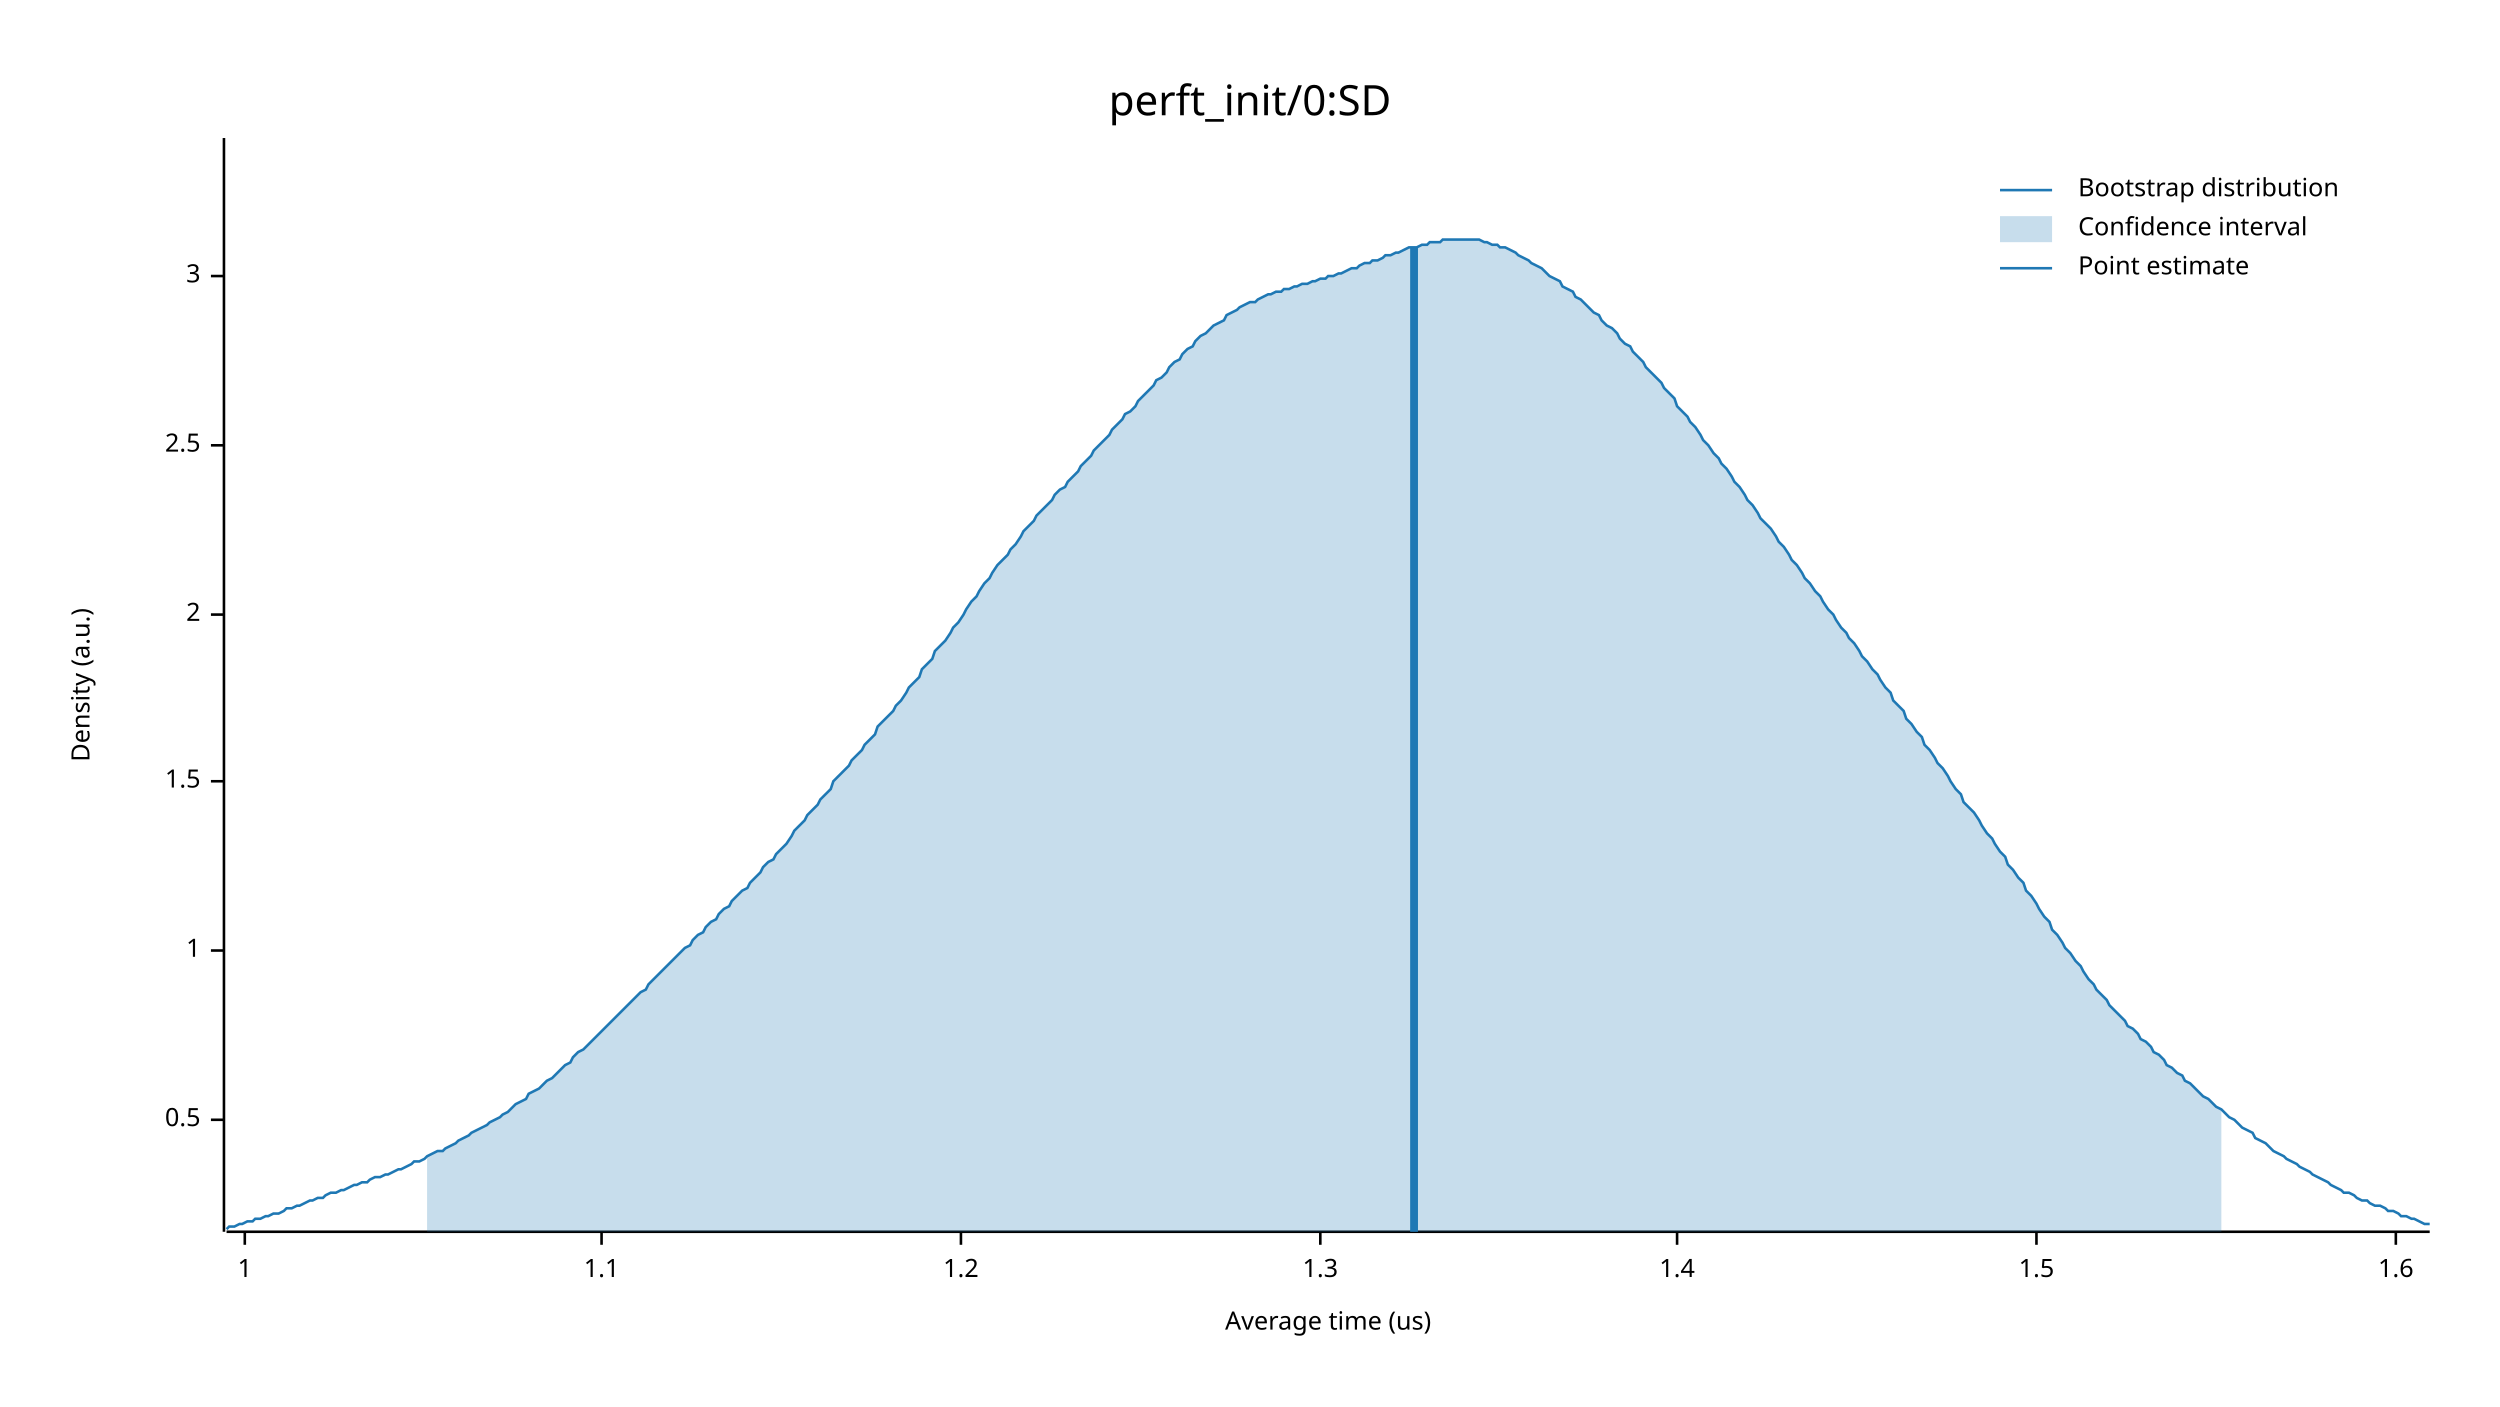
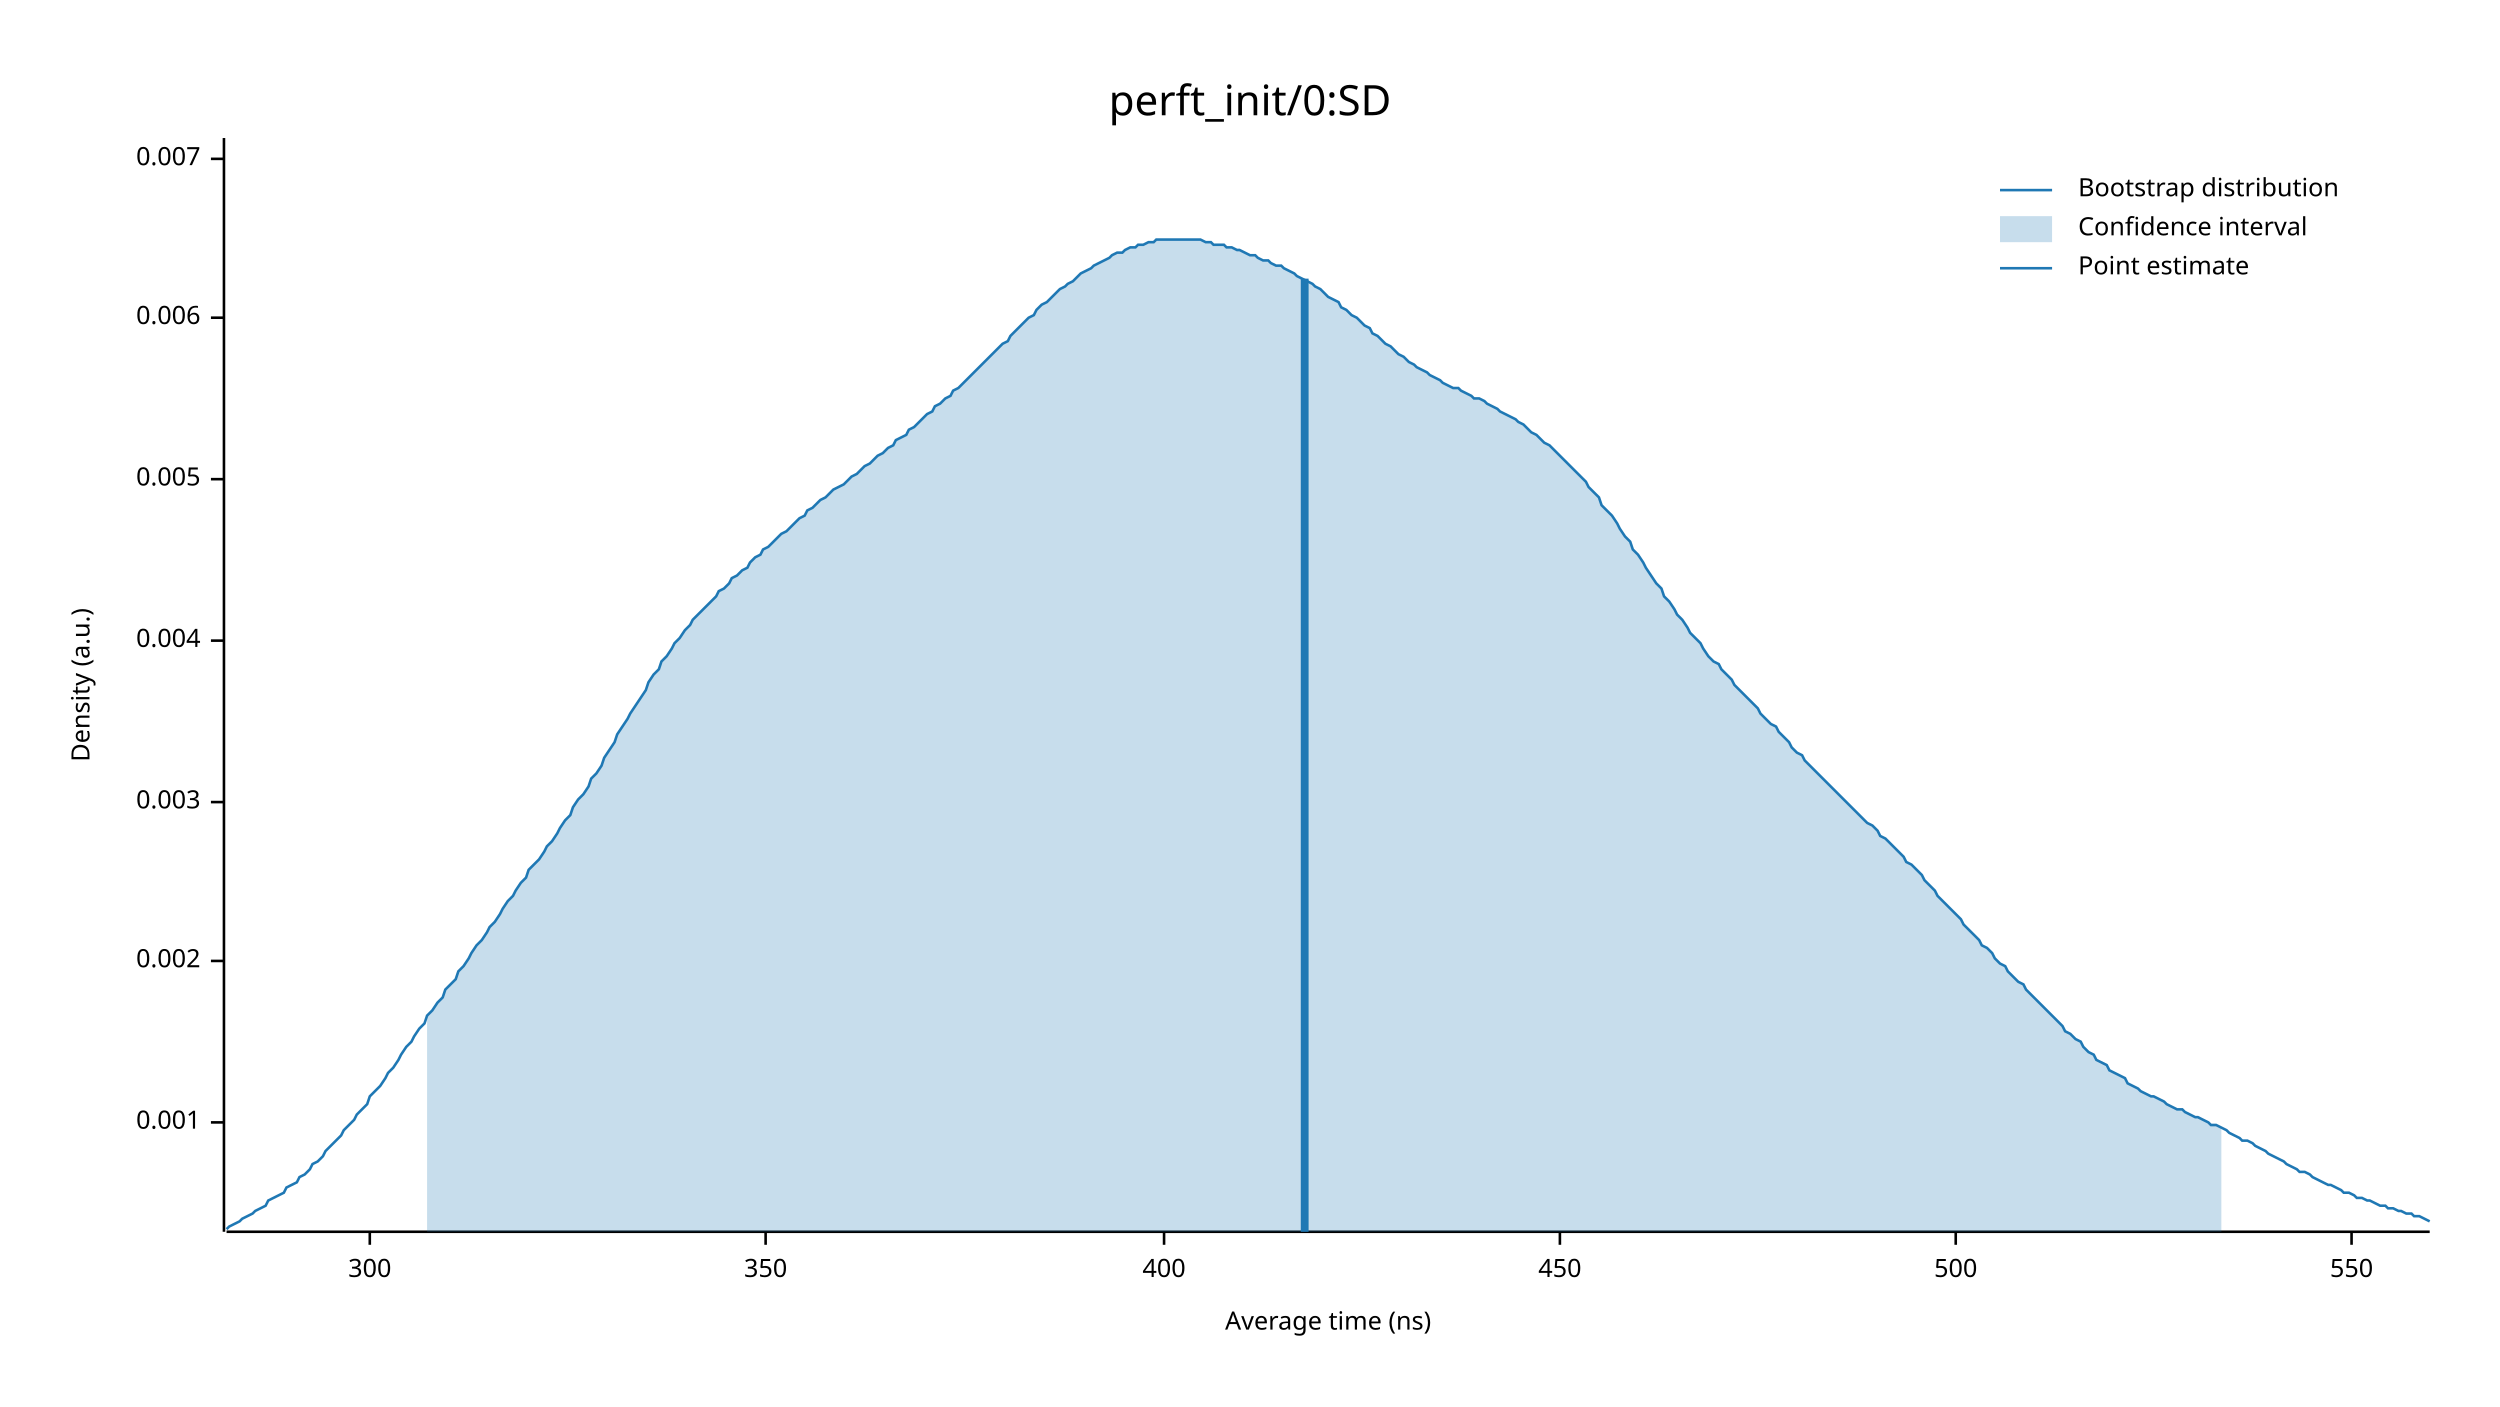
<svg xmlns="http://www.w3.org/2000/svg" width="960" height="540" viewBox="0 0 960 540">
  <text x="480" y="32" dy="0.76em" text-anchor="middle" font-family="sans-serif" font-size="16.129" opacity="1" fill="#000000">
perft_init/0:SD
</text>
  <text x="27" y="263" dy="0.76em" text-anchor="middle" font-family="sans-serif" font-size="9.677" opacity="1" fill="#000000" transform="rotate(270, 27, 263)">
Density (a.u.)
</text>
  <text x="510" y="513" dy="-0.5ex" text-anchor="middle" font-family="sans-serif" font-size="9.677" opacity="1" fill="#000000">
- Average time (us)
+ Average time (ns)
</text>
  <polyline fill="none" opacity="1" stroke="#000000" stroke-width="1" points="86,53 86,473 " />
-   <text x="77" y="430" dy="0.5ex" text-anchor="end" font-family="sans-serif" font-size="9.677" opacity="1" fill="#000000">
- 0.5
+   <text x="77" y="431" dy="0.5ex" text-anchor="end" font-family="sans-serif" font-size="9.677" opacity="1" fill="#000000">
+ 0.001
</text>
-   <polyline fill="none" opacity="1" stroke="#000000" stroke-width="1" points="81,430 86,430 " />
-   <text x="77" y="365" dy="0.5ex" text-anchor="end" font-family="sans-serif" font-size="9.677" opacity="1" fill="#000000">
- 1
+   <polyline fill="none" opacity="1" stroke="#000000" stroke-width="1" points="81,431 86,431 " />
+   <text x="77" y="369" dy="0.5ex" text-anchor="end" font-family="sans-serif" font-size="9.677" opacity="1" fill="#000000">
+ 0.002
</text>
-   <polyline fill="none" opacity="1" stroke="#000000" stroke-width="1" points="81,365 86,365 " />
-   <text x="77" y="300" dy="0.5ex" text-anchor="end" font-family="sans-serif" font-size="9.677" opacity="1" fill="#000000">
- 1.5
+   <polyline fill="none" opacity="1" stroke="#000000" stroke-width="1" points="81,369 86,369 " />
+   <text x="77" y="308" dy="0.5ex" text-anchor="end" font-family="sans-serif" font-size="9.677" opacity="1" fill="#000000">
+ 0.003
</text>
-   <polyline fill="none" opacity="1" stroke="#000000" stroke-width="1" points="81,300 86,300 " />
-   <text x="77" y="236" dy="0.5ex" text-anchor="end" font-family="sans-serif" font-size="9.677" opacity="1" fill="#000000">
- 2
+   <polyline fill="none" opacity="1" stroke="#000000" stroke-width="1" points="81,308 86,308 " />
+   <text x="77" y="246" dy="0.5ex" text-anchor="end" font-family="sans-serif" font-size="9.677" opacity="1" fill="#000000">
+ 0.004
</text>
-   <polyline fill="none" opacity="1" stroke="#000000" stroke-width="1" points="81,236 86,236 " />
-   <text x="77" y="171" dy="0.5ex" text-anchor="end" font-family="sans-serif" font-size="9.677" opacity="1" fill="#000000">
- 2.5
+   <polyline fill="none" opacity="1" stroke="#000000" stroke-width="1" points="81,246 86,246 " />
+   <text x="77" y="184" dy="0.5ex" text-anchor="end" font-family="sans-serif" font-size="9.677" opacity="1" fill="#000000">
+ 0.005
</text>
-   <polyline fill="none" opacity="1" stroke="#000000" stroke-width="1" points="81,171 86,171 " />
-   <text x="77" y="106" dy="0.5ex" text-anchor="end" font-family="sans-serif" font-size="9.677" opacity="1" fill="#000000">
- 3
+   <polyline fill="none" opacity="1" stroke="#000000" stroke-width="1" points="81,184 86,184 " />
+   <text x="77" y="122" dy="0.5ex" text-anchor="end" font-family="sans-serif" font-size="9.677" opacity="1" fill="#000000">
+ 0.006
</text>
-   <polyline fill="none" opacity="1" stroke="#000000" stroke-width="1" points="81,106 86,106 " />
+   <polyline fill="none" opacity="1" stroke="#000000" stroke-width="1" points="81,122 86,122 " />
+   <text x="77" y="61" dy="0.5ex" text-anchor="end" font-family="sans-serif" font-size="9.677" opacity="1" fill="#000000">
+ 0.007
+ </text>
+   <polyline fill="none" opacity="1" stroke="#000000" stroke-width="1" points="81,61 86,61 " />
  <polyline fill="none" opacity="1" stroke="#000000" stroke-width="1" points="87,473 933,473 " />
-   <text x="94" y="483" dy="0.76em" text-anchor="middle" font-family="sans-serif" font-size="9.677" opacity="1" fill="#000000">
- 1
+   <text x="142" y="483" dy="0.76em" text-anchor="middle" font-family="sans-serif" font-size="9.677" opacity="1" fill="#000000">
+ 300
</text>
-   <polyline fill="none" opacity="1" stroke="#000000" stroke-width="1" points="94,473 94,478 " />
-   <text x="231" y="483" dy="0.76em" text-anchor="middle" font-family="sans-serif" font-size="9.677" opacity="1" fill="#000000">
- 1.1
+   <polyline fill="none" opacity="1" stroke="#000000" stroke-width="1" points="142,473 142,478 " />
+   <text x="294" y="483" dy="0.76em" text-anchor="middle" font-family="sans-serif" font-size="9.677" opacity="1" fill="#000000">
+ 350
</text>
-   <polyline fill="none" opacity="1" stroke="#000000" stroke-width="1" points="231,473 231,478 " />
-   <text x="369" y="483" dy="0.76em" text-anchor="middle" font-family="sans-serif" font-size="9.677" opacity="1" fill="#000000">
- 1.2
+   <polyline fill="none" opacity="1" stroke="#000000" stroke-width="1" points="294,473 294,478 " />
+   <text x="447" y="483" dy="0.76em" text-anchor="middle" font-family="sans-serif" font-size="9.677" opacity="1" fill="#000000">
+ 400
</text>
-   <polyline fill="none" opacity="1" stroke="#000000" stroke-width="1" points="369,473 369,478 " />
-   <text x="507" y="483" dy="0.76em" text-anchor="middle" font-family="sans-serif" font-size="9.677" opacity="1" fill="#000000">
- 1.3
+   <polyline fill="none" opacity="1" stroke="#000000" stroke-width="1" points="447,473 447,478 " />
+   <text x="599" y="483" dy="0.76em" text-anchor="middle" font-family="sans-serif" font-size="9.677" opacity="1" fill="#000000">
+ 450
</text>
-   <polyline fill="none" opacity="1" stroke="#000000" stroke-width="1" points="507,473 507,478 " />
-   <text x="644" y="483" dy="0.76em" text-anchor="middle" font-family="sans-serif" font-size="9.677" opacity="1" fill="#000000">
- 1.4
+   <polyline fill="none" opacity="1" stroke="#000000" stroke-width="1" points="599,473 599,478 " />
+   <text x="751" y="483" dy="0.76em" text-anchor="middle" font-family="sans-serif" font-size="9.677" opacity="1" fill="#000000">
+ 500
</text>
-   <polyline fill="none" opacity="1" stroke="#000000" stroke-width="1" points="644,473 644,478 " />
-   <text x="782" y="483" dy="0.76em" text-anchor="middle" font-family="sans-serif" font-size="9.677" opacity="1" fill="#000000">
- 1.5
+   <polyline fill="none" opacity="1" stroke="#000000" stroke-width="1" points="751,473 751,478 " />
+   <text x="903" y="483" dy="0.76em" text-anchor="middle" font-family="sans-serif" font-size="9.677" opacity="1" fill="#000000">
+ 550
</text>
-   <polyline fill="none" opacity="1" stroke="#000000" stroke-width="1" points="782,473 782,478 " />
-   <text x="920" y="483" dy="0.76em" text-anchor="middle" font-family="sans-serif" font-size="9.677" opacity="1" fill="#000000">
- 1.6
- </text>
-   <polyline fill="none" opacity="1" stroke="#000000" stroke-width="1" points="920,473 920,478 " />
-   <polyline fill="none" opacity="1" stroke="#1F78B4" stroke-width="1" points="87,472 88,471 90,471 92,470 93,470 95,469 97,469 98,468 100,468 102,467 103,467 105,466 107,466 109,465 110,464 112,464 114,463 115,463 117,462 119,461 120,461 122,460 124,460 125,459 127,458 129,458 131,457 132,457 134,456 136,455 137,455 139,454 141,454 142,453 144,452 146,452 148,451 149,451 151,450 153,449 154,449 156,448 158,447 159,446 161,446 163,445 164,444 166,443 168,442 170,442 171,441 173,440 175,439 176,438 178,437 180,436 181,435 183,434 185,433 187,432 188,431 190,430 192,429 193,428 195,427 197,425 198,424 200,423 202,422 203,420 205,419 207,418 209,416 210,415 212,414 214,412 215,411 217,409 219,408 220,406 222,404 224,403 226,401 227,400 229,398 231,396 232,395 234,393 236,391 237,390 239,388 241,386 242,385 244,383 246,381 248,380 249,378 251,376 253,374 254,373 256,371 258,369 259,368 261,366 263,364 265,363 266,361 268,359 270,358 271,356 273,354 275,353 276,351 278,349 280,348 281,346 283,344 285,342 287,341 288,339 290,337 292,335 293,333 295,331 297,330 298,328 300,326 302,324 304,321 305,319 307,317 309,315 310,313 312,311 314,309 315,307 317,305 319,303 320,300 322,298 324,296 326,294 327,292 329,290 331,288 332,286 334,284 336,282 337,279 339,277 341,275 343,273 344,271 346,269 348,266 349,264 351,262 353,260 354,257 356,255 358,253 359,250 361,248 363,246 365,243 366,241 368,239 370,236 371,234 373,231 375,229 376,227 378,224 380,222 381,220 383,217 385,215 387,213 388,211 390,209 392,206 393,204 395,202 397,200 398,198 400,196 402,194 404,192 405,190 407,188 409,187 410,185 412,183 414,181 415,179 417,177 419,175 420,173 422,171 424,169 426,167 427,165 429,163 431,161 432,159 434,158 436,156 437,154 439,152 441,150 443,148 444,146 446,145 448,143 449,141 451,139 453,138 454,136 456,134 458,133 459,131 461,129 463,128 465,126 466,125 468,124 470,123 471,121 473,120 475,119 476,118 478,117 480,116 482,116 483,115 485,114 487,113 488,113 490,112 492,112 493,111 495,111 497,110 498,110 500,109 502,109 504,108 505,108 507,107 509,107 510,106 512,106 514,105 515,105 517,104 519,103 521,103 522,102 524,101 526,101 527,100 529,100 531,99 532,98 534,98 536,97 537,97 539,96 541,95 543,95 544,95 546,94 548,94 549,93 551,93 553,93 554,92 556,92 558,92 560,92 561,92 563,92 565,92 566,92 568,92 570,93 571,93 573,94 575,94 576,95 578,95 580,96 582,97 583,98 585,99 587,100 588,101 590,102 592,103 593,104 595,106 597,107 599,108 600,110 602,111 604,112 605,114 607,115 609,117 610,118 612,120 614,121 615,123 617,125 619,126 621,128 622,130 624,132 626,133 627,135 629,137 631,139 632,141 634,143 636,145 638,147 639,149 641,151 643,153 644,156 646,158 648,160 649,162 651,164 653,167 654,169 656,171 658,174 660,176 661,178 663,180 665,183 666,185 668,187 670,190 671,192 673,194 675,197 676,199 678,201 680,203 682,206 683,208 685,210 687,213 688,215 690,217 692,220 693,222 695,224 697,227 699,229 700,231 702,234 704,236 705,238 707,241 709,243 710,245 712,247 714,250 715,252 717,254 719,257 721,259 722,261 724,264 726,266 727,269 729,271 731,273 732,276 734,278 736,281 738,283 739,286 741,288 743,291 744,293 746,295 748,298 749,300 751,303 753,305 754,308 756,310 758,312 760,315 761,317 763,320 765,322 766,324 768,327 770,329 771,332 773,334 775,337 777,339 778,342 780,344 782,347 783,349 785,352 787,354 788,357 790,359 792,362 793,364 795,366 797,369 799,371 800,373 802,376 804,378 805,380 807,382 809,384 810,386 812,388 814,390 816,392 817,394 819,395 821,397 822,399 824,400 826,402 827,404 829,405 831,407 832,409 834,410 836,412 838,413 839,415 841,416 843,418 844,419 846,421 848,422 849,423 851,425 853,426 855,428 856,429 858,430 860,432 861,433 863,434 865,435 866,437 868,438 870,439 871,440 873,442 875,443 877,444 878,445 880,446 882,447 883,448 885,449 887,450 888,451 890,452 892,453 894,454 895,455 897,456 899,457 900,458 902,458 904,459 905,460 907,461 909,461 910,462 912,463 914,463 916,464 917,465 919,465 921,466 922,467 924,467 926,468 927,468 929,469 931,470 933,470 " />
-   <polygon opacity="0.25" fill="#1F78B4" points="164,444 166,443 168,442 170,442 171,441 173,440 175,439 176,438 178,437 180,436 181,435 183,434 185,433 187,432 188,431 190,430 192,429 193,428 195,427 197,425 198,424 200,423 202,422 203,420 205,419 207,418 209,416 210,415 212,414 214,412 215,411 217,409 219,408 220,406 222,404 224,403 226,401 227,400 229,398 231,396 232,395 234,393 236,391 237,390 239,388 241,386 242,385 244,383 246,381 248,380 249,378 251,376 253,374 254,373 256,371 258,369 259,368 261,366 263,364 265,363 266,361 268,359 270,358 271,356 273,354 275,353 276,351 278,349 280,348 281,346 283,344 285,342 287,341 288,339 290,337 292,335 293,333 295,331 297,330 298,328 300,326 302,324 304,321 305,319 307,317 309,315 310,313 312,311 314,309 315,307 317,305 319,303 320,300 322,298 324,296 326,294 327,292 329,290 331,288 332,286 334,284 336,282 337,279 339,277 341,275 343,273 344,271 346,269 348,266 349,264 351,262 353,260 354,257 356,255 358,253 359,250 361,248 363,246 365,243 366,241 368,239 370,236 371,234 373,231 375,229 376,227 378,224 380,222 381,220 383,217 385,215 387,213 388,211 390,209 392,206 393,204 395,202 397,200 398,198 400,196 402,194 404,192 405,190 407,188 409,187 410,185 412,183 414,181 415,179 417,177 419,175 420,173 422,171 424,169 426,167 427,165 429,163 431,161 432,159 434,158 436,156 437,154 439,152 441,150 443,148 444,146 446,145 448,143 449,141 451,139 453,138 454,136 456,134 458,133 459,131 461,129 463,128 465,126 466,125 468,124 470,123 471,121 473,120 475,119 476,118 478,117 480,116 482,116 483,115 485,114 487,113 488,113 490,112 492,112 493,111 495,111 497,110 498,110 500,109 502,109 504,108 505,108 507,107 509,107 510,106 512,106 514,105 515,105 517,104 519,103 521,103 522,102 524,101 526,101 527,100 529,100 531,99 532,98 534,98 536,97 537,97 539,96 541,95 543,95 544,95 546,94 548,94 549,93 551,93 553,93 554,92 556,92 558,92 560,92 561,92 563,92 565,92 566,92 568,92 570,93 571,93 573,94 575,94 576,95 578,95 580,96 582,97 583,98 585,99 587,100 588,101 590,102 592,103 593,104 595,106 597,107 599,108 600,110 602,111 604,112 605,114 607,115 609,117 610,118 612,120 614,121 615,123 617,125 619,126 621,128 622,130 624,132 626,133 627,135 629,137 631,139 632,141 634,143 636,145 638,147 639,149 641,151 643,153 644,156 646,158 648,160 649,162 651,164 653,167 654,169 656,171 658,174 660,176 661,178 663,180 665,183 666,185 668,187 670,190 671,192 673,194 675,197 676,199 678,201 680,203 682,206 683,208 685,210 687,213 688,215 690,217 692,220 693,222 695,224 697,227 699,229 700,231 702,234 704,236 705,238 707,241 709,243 710,245 712,247 714,250 715,252 717,254 719,257 721,259 722,261 724,264 726,266 727,269 729,271 731,273 732,276 734,278 736,281 738,283 739,286 741,288 743,291 744,293 746,295 748,298 749,300 751,303 753,305 754,308 756,310 758,312 760,315 761,317 763,320 765,322 766,324 768,327 770,329 771,332 773,334 775,337 777,339 778,342 780,344 782,347 783,349 785,352 787,354 788,357 790,359 792,362 793,364 795,366 797,369 799,371 800,373 802,376 804,378 805,380 807,382 809,384 810,386 812,388 814,390 816,392 817,394 819,395 821,397 822,399 824,400 826,402 827,404 829,405 831,407 832,409 834,410 836,412 838,413 839,415 841,416 843,418 844,419 846,421 848,422 849,423 851,425 853,426 853,473 164,473 " />
-   <polyline fill="none" opacity="1" stroke="#1F78B4" stroke-width="3" points="543,473 543,95 " />
+   <polyline fill="none" opacity="1" stroke="#000000" stroke-width="1" points="903,473 903,478 " />
+   <polyline fill="none" opacity="1" stroke="#1F78B4" stroke-width="1" points="87,472 88,471 90,470 92,469 93,468 95,467 97,466 98,465 100,464 102,463 103,461 105,460 107,459 109,458 110,456 112,455 114,454 115,452 117,451 119,449 120,447 122,446 124,444 125,442 127,440 129,438 131,436 132,434 134,432 136,430 137,428 139,426 141,424 142,421 144,419 146,417 148,414 149,412 151,410 153,407 154,405 156,402 158,400 159,398 161,395 163,393 164,390 166,388 168,385 170,383 171,380 173,378 175,376 176,373 178,371 180,368 181,366 183,363 185,361 187,358 188,356 190,354 192,351 193,349 195,346 197,344 198,342 200,339 202,337 203,334 205,332 207,330 209,327 210,325 212,323 214,320 215,318 217,315 219,313 220,310 222,307 224,305 226,302 227,299 229,297 231,294 232,291 234,288 236,285 237,282 239,279 241,276 242,274 244,271 246,268 248,265 249,262 251,259 253,257 254,254 256,252 258,249 259,247 261,245 263,242 265,240 266,238 268,236 270,234 271,233 273,231 275,229 276,227 278,226 280,224 281,222 283,221 285,219 287,218 288,216 290,214 292,213 293,211 295,210 297,208 298,207 300,205 302,204 304,202 305,201 307,199 309,198 310,196 312,195 314,193 315,192 317,191 319,189 320,188 322,187 324,186 326,184 327,183 329,182 331,180 332,179 334,178 336,176 337,175 339,174 341,172 343,171 344,169 346,168 348,167 349,165 351,164 353,162 354,161 356,159 358,158 359,156 361,155 363,153 365,152 366,150 368,149 370,147 371,146 373,144 375,142 376,141 378,139 380,137 381,136 383,134 385,132 387,131 388,129 390,127 392,125 393,124 395,122 397,121 398,119 400,117 402,116 404,114 405,113 407,111 409,110 410,109 412,108 414,106 415,105 417,104 419,103 420,102 422,101 424,100 426,99 427,98 429,97 431,97 432,96 434,95 436,95 437,94 439,94 441,93 443,93 444,92 446,92 448,92 449,92 451,92 453,92 454,92 456,92 458,92 459,92 461,92 463,93 465,93 466,94 468,94 470,94 471,95 473,95 475,96 476,96 478,97 480,98 482,98 483,99 485,100 487,100 488,101 490,102 492,102 493,103 495,104 497,105 498,106 500,107 502,108 504,109 505,110 507,111 509,113 510,114 512,115 514,116 515,118 517,119 519,121 521,122 522,123 524,125 526,126 527,128 529,129 531,131 532,132 534,133 536,135 537,136 539,137 541,139 543,140 544,141 546,142 548,143 549,144 551,145 553,146 554,147 556,148 558,149 560,149 561,150 563,151 565,152 566,153 568,153 570,154 571,155 573,156 575,157 576,158 578,159 580,160 582,161 583,162 585,163 587,165 588,166 590,167 592,169 593,170 595,171 597,173 599,175 600,176 602,178 604,180 605,181 607,183 609,185 610,187 612,189 614,191 615,194 617,196 619,198 621,201 622,203 624,206 626,208 627,211 629,213 631,216 632,218 634,221 636,224 638,226 639,229 641,231 643,234 644,236 646,238 648,241 649,243 651,245 653,247 654,249 656,252 658,254 660,255 661,257 663,259 665,261 666,263 668,265 670,267 671,268 673,270 675,272 676,274 678,276 680,278 682,279 683,281 685,283 687,285 688,287 690,289 692,290 693,292 695,294 697,296 699,298 700,299 702,301 704,303 705,304 707,306 709,308 710,309 712,311 714,313 715,314 717,316 719,317 721,319 722,321 724,322 726,324 727,325 729,327 731,329 732,331 734,332 736,334 738,336 739,338 741,340 743,342 744,344 746,346 748,348 749,349 751,351 753,353 754,355 756,357 758,359 760,361 761,363 763,364 765,366 766,368 768,370 770,371 771,373 773,375 775,377 777,378 778,380 780,382 782,384 783,385 785,387 787,389 788,390 790,392 792,394 793,396 795,397 797,399 799,400 800,402 802,404 804,405 805,407 807,408 809,409 810,411 812,412 814,413 816,414 817,416 819,417 821,418 822,419 824,420 826,421 827,421 829,422 831,423 832,424 834,425 836,426 838,426 839,427 841,428 843,429 844,429 846,430 848,431 849,432 851,432 853,433 855,434 856,435 858,436 860,437 861,438 863,438 865,439 866,440 868,441 870,442 871,443 873,444 875,445 877,446 878,447 880,448 882,449 883,450 885,450 887,451 888,452 890,453 892,454 894,455 895,455 897,456 899,457 900,458 902,458 904,459 905,460 907,460 909,461 910,461 912,462 914,463 916,463 917,464 919,464 921,465 922,465 924,466 926,466 927,467 929,467 931,468 933,469 " />
+   <polygon opacity="0.25" fill="#1F78B4" points="164,390 166,388 168,385 170,383 171,380 173,378 175,376 176,373 178,371 180,368 181,366 183,363 185,361 187,358 188,356 190,354 192,351 193,349 195,346 197,344 198,342 200,339 202,337 203,334 205,332 207,330 209,327 210,325 212,323 214,320 215,318 217,315 219,313 220,310 222,307 224,305 226,302 227,299 229,297 231,294 232,291 234,288 236,285 237,282 239,279 241,276 242,274 244,271 246,268 248,265 249,262 251,259 253,257 254,254 256,252 258,249 259,247 261,245 263,242 265,240 266,238 268,236 270,234 271,233 273,231 275,229 276,227 278,226 280,224 281,222 283,221 285,219 287,218 288,216 290,214 292,213 293,211 295,210 297,208 298,207 300,205 302,204 304,202 305,201 307,199 309,198 310,196 312,195 314,193 315,192 317,191 319,189 320,188 322,187 324,186 326,184 327,183 329,182 331,180 332,179 334,178 336,176 337,175 339,174 341,172 343,171 344,169 346,168 348,167 349,165 351,164 353,162 354,161 356,159 358,158 359,156 361,155 363,153 365,152 366,150 368,149 370,147 371,146 373,144 375,142 376,141 378,139 380,137 381,136 383,134 385,132 387,131 388,129 390,127 392,125 393,124 395,122 397,121 398,119 400,117 402,116 404,114 405,113 407,111 409,110 410,109 412,108 414,106 415,105 417,104 419,103 420,102 422,101 424,100 426,99 427,98 429,97 431,97 432,96 434,95 436,95 437,94 439,94 441,93 443,93 444,92 446,92 448,92 449,92 451,92 453,92 454,92 456,92 458,92 459,92 461,92 463,93 465,93 466,94 468,94 470,94 471,95 473,95 475,96 476,96 478,97 480,98 482,98 483,99 485,100 487,100 488,101 490,102 492,102 493,103 495,104 497,105 498,106 500,107 502,108 504,109 505,110 507,111 509,113 510,114 512,115 514,116 515,118 517,119 519,121 521,122 522,123 524,125 526,126 527,128 529,129 531,131 532,132 534,133 536,135 537,136 539,137 541,139 543,140 544,141 546,142 548,143 549,144 551,145 553,146 554,147 556,148 558,149 560,149 561,150 563,151 565,152 566,153 568,153 570,154 571,155 573,156 575,157 576,158 578,159 580,160 582,161 583,162 585,163 587,165 588,166 590,167 592,169 593,170 595,171 597,173 599,175 600,176 602,178 604,180 605,181 607,183 609,185 610,187 612,189 614,191 615,194 617,196 619,198 621,201 622,203 624,206 626,208 627,211 629,213 631,216 632,218 634,221 636,224 638,226 639,229 641,231 643,234 644,236 646,238 648,241 649,243 651,245 653,247 654,249 656,252 658,254 660,255 661,257 663,259 665,261 666,263 668,265 670,267 671,268 673,270 675,272 676,274 678,276 680,278 682,279 683,281 685,283 687,285 688,287 690,289 692,290 693,292 695,294 697,296 699,298 700,299 702,301 704,303 705,304 707,306 709,308 710,309 712,311 714,313 715,314 717,316 719,317 721,319 722,321 724,322 726,324 727,325 729,327 731,329 732,331 734,332 736,334 738,336 739,338 741,340 743,342 744,344 746,346 748,348 749,349 751,351 753,353 754,355 756,357 758,359 760,361 761,363 763,364 765,366 766,368 768,370 770,371 771,373 773,375 775,377 777,378 778,380 780,382 782,384 783,385 785,387 787,389 788,390 790,392 792,394 793,396 795,397 797,399 799,400 800,402 802,404 804,405 805,407 807,408 809,409 810,411 812,412 814,413 816,414 817,416 819,417 821,418 822,419 824,420 826,421 827,421 829,422 831,423 832,424 834,425 836,426 838,426 839,427 841,428 843,429 844,429 846,430 848,431 849,432 851,432 853,433 853,473 164,473 " />
+   <polyline fill="none" opacity="1" stroke="#1F78B4" stroke-width="3" points="501,473 501,107 " />
  <text x="798" y="68" dy="0.76em" text-anchor="start" font-family="sans-serif" font-size="9.677" opacity="1" fill="#000000">
Bootstrap distribution
</text>
  <text x="798" y="83" dy="0.76em" text-anchor="start" font-family="sans-serif" font-size="9.677" opacity="1" fill="#000000">
Confidence interval
</text>
  <text x="798" y="98" dy="0.76em" text-anchor="start" font-family="sans-serif" font-size="9.677" opacity="1" fill="#000000">
Point estimate
</text>
  <polyline fill="none" opacity="1" stroke="#1F78B4" stroke-width="1" points="768,73 788,73 " />
  <rect x="768" y="83" width="20" height="10" opacity="0.25" fill="#1F78B4" stroke="none" />
  <polyline fill="none" opacity="1" stroke="#1F78B4" stroke-width="1" points="768,103 788,103 " />
</svg>
